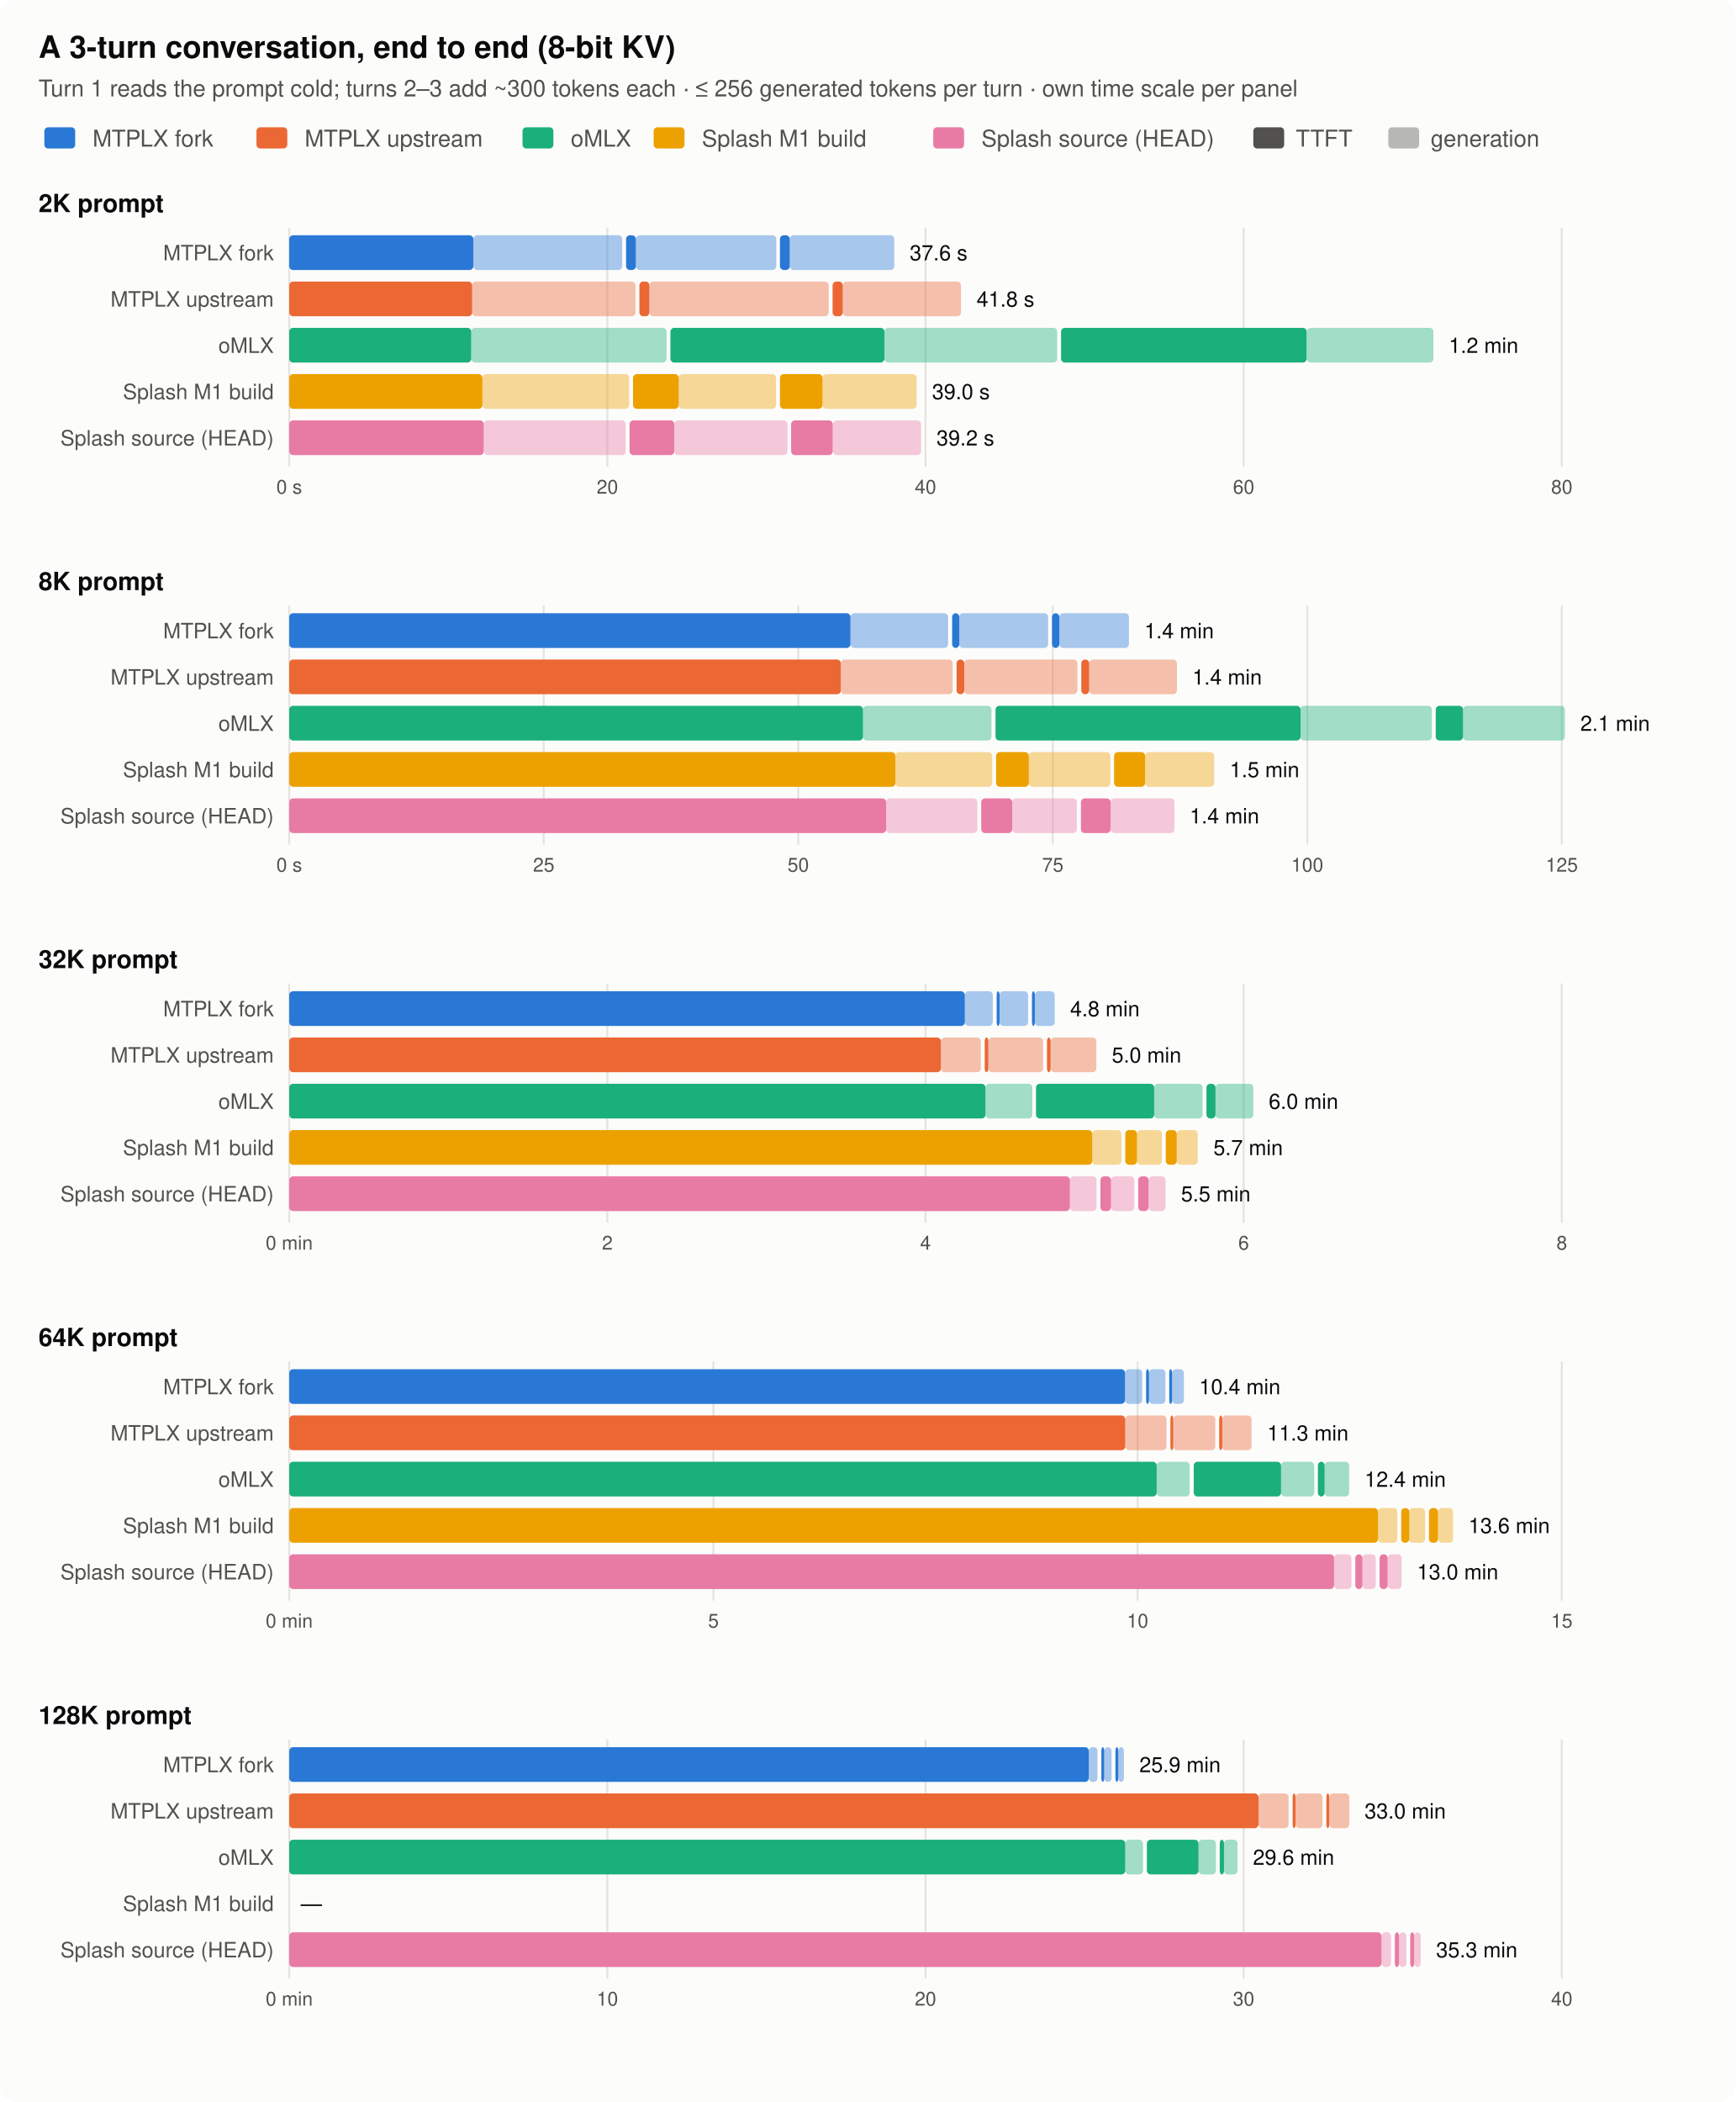
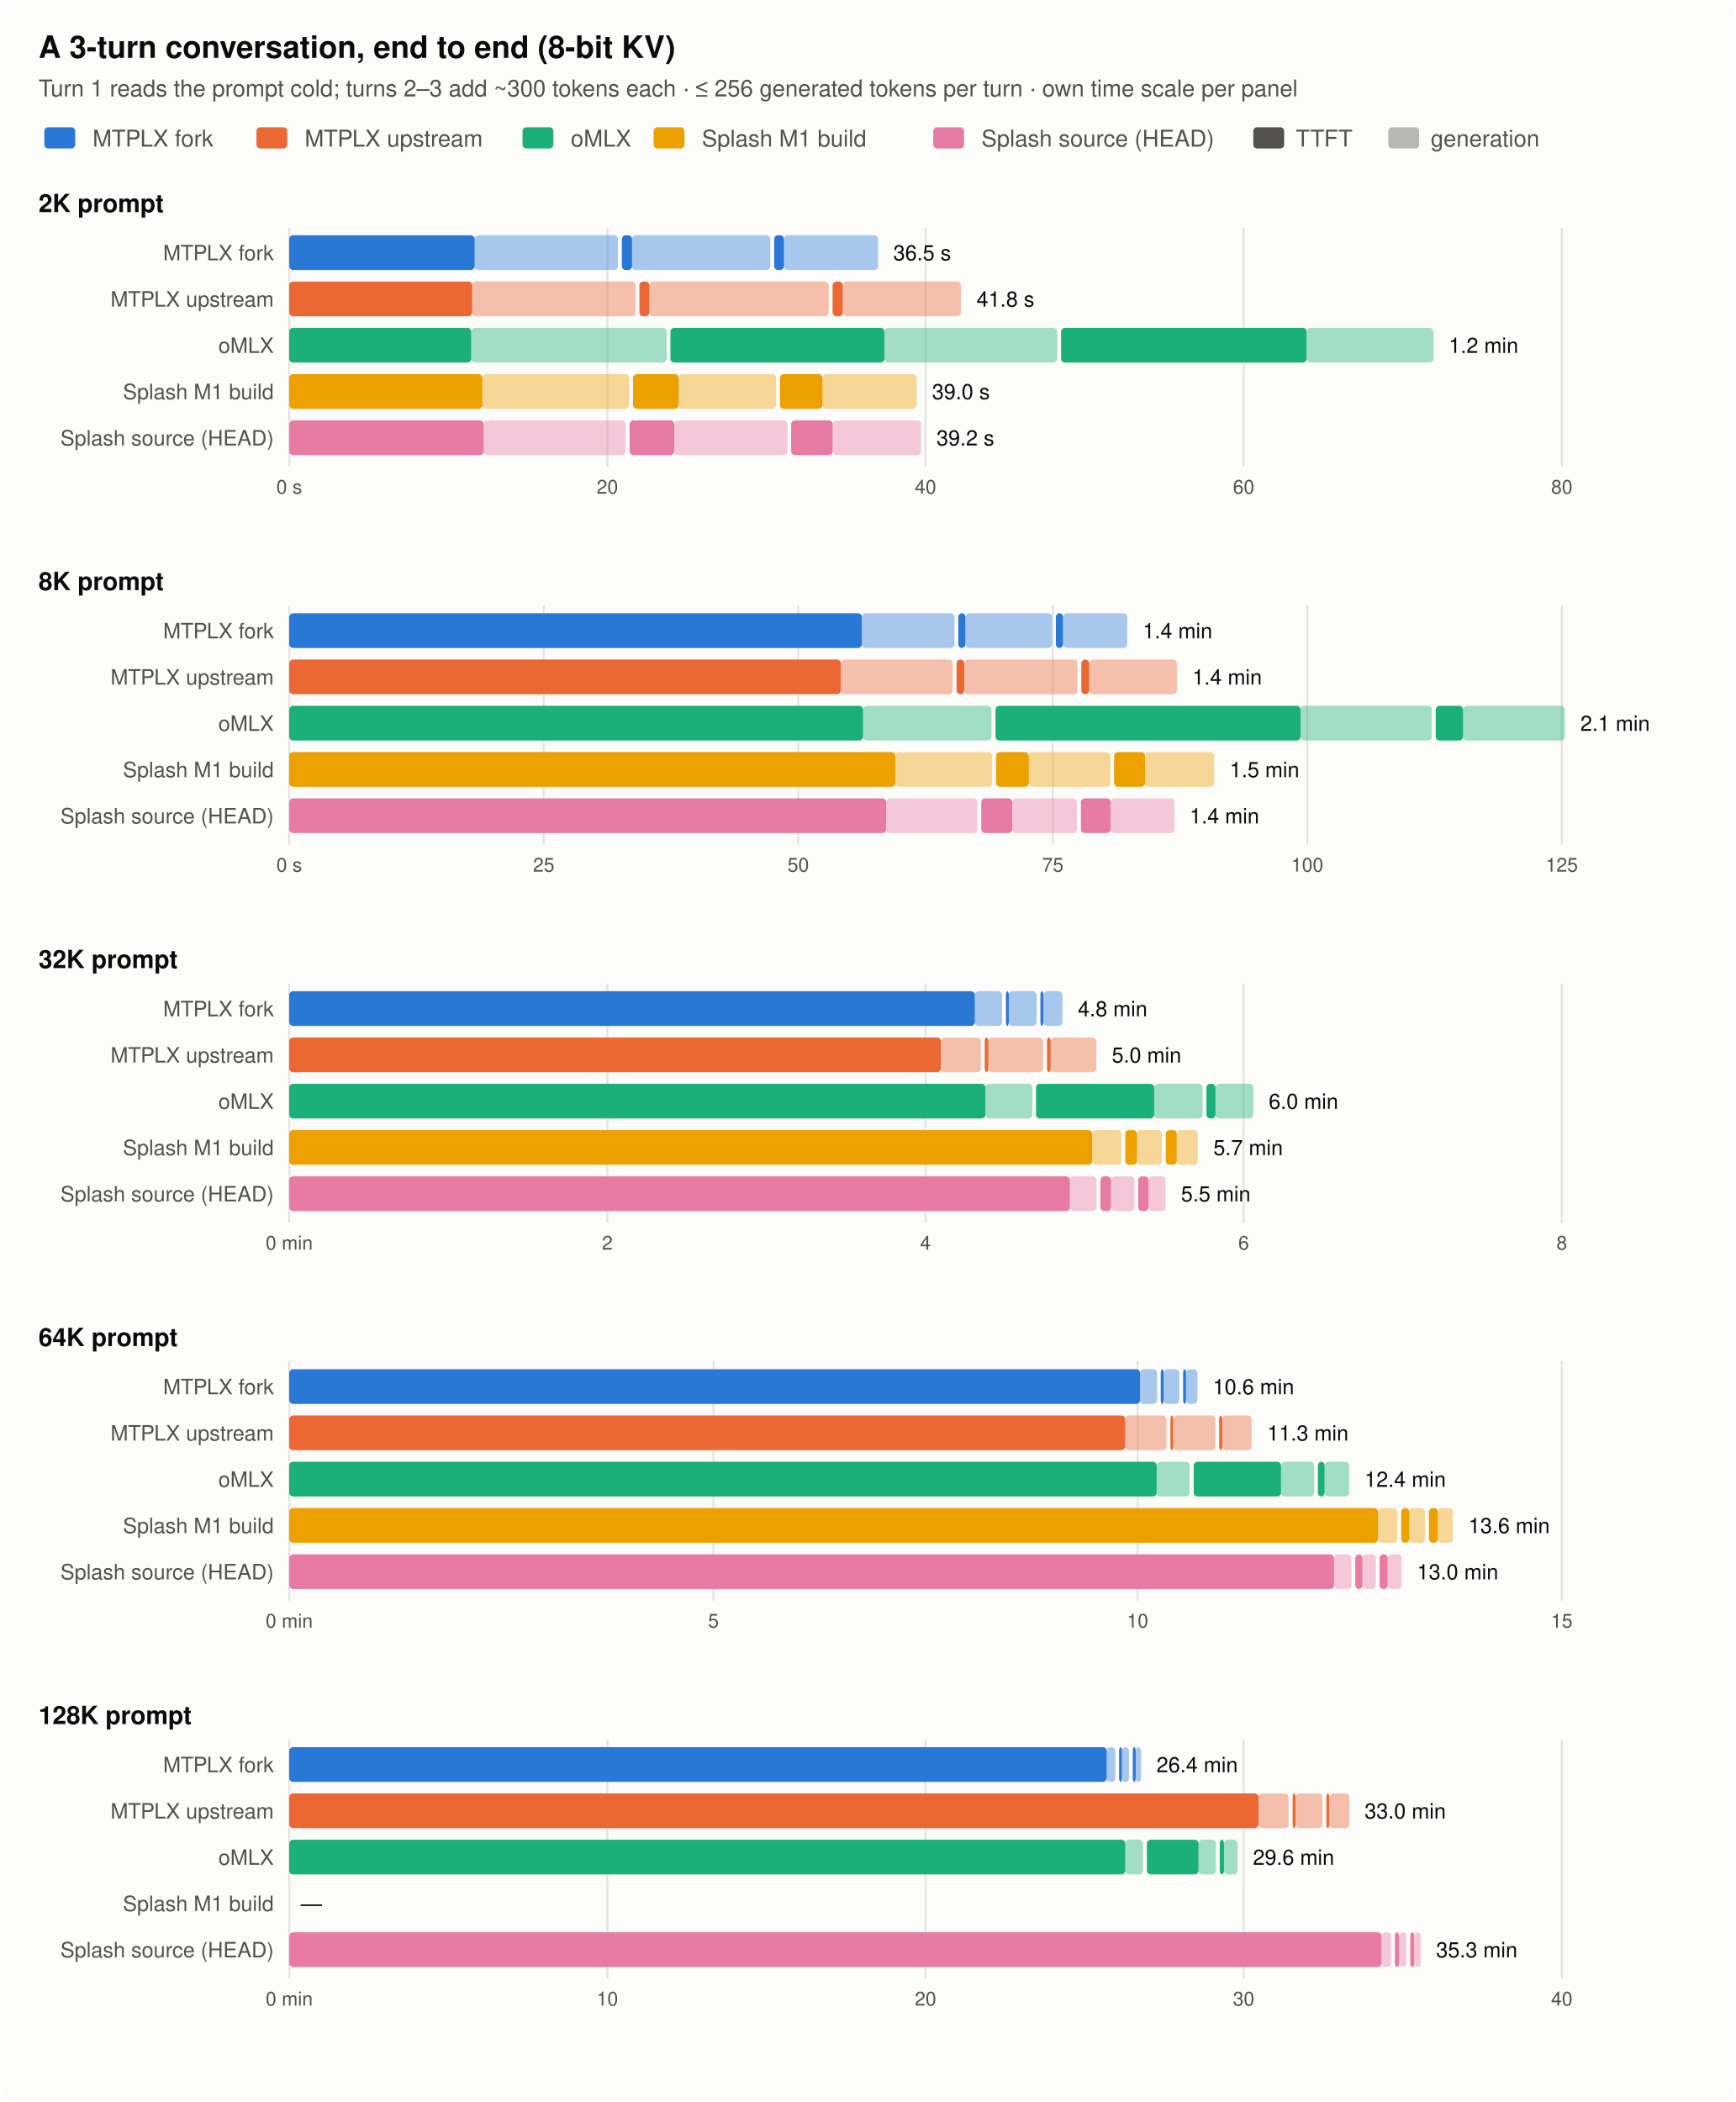
<svg xmlns="http://www.w3.org/2000/svg" viewBox="0 0 900 1090" width="900" height="1090" role="img" aria-label="A 3-turn conversation, end to end (8-bit KV)" font-family="-apple-system,BlinkMacSystemFont,Segoe UI,Helvetica,Arial,sans-serif">
  <rect width="900" height="1090" rx="8" fill="#fcfcfb" />
  <text x="20" y="30" fill="#0b0b0b" font-size="16" font-weight="600">A 3-turn conversation, end to end (8-bit KV)</text>
  <text x="20" y="50" fill="#52514e" font-size="12">Turn 1 reads the prompt cold; turns 2–3 add ~300 tokens each · ≤ 256 generated tokens per turn · own time scale per panel</text>
  <rect x="23" y="66" width="16" height="11" rx="2" fill="#2a78d6" />
  <text x="48" y="76" fill="#52514e" font-size="12">MTPLX fork</text>
  <rect x="133" y="66" width="16" height="11" rx="2" fill="#eb6834" />
  <text x="158" y="76" fill="#52514e" font-size="12">MTPLX upstream</text>
  <rect x="271" y="66" width="16" height="11" rx="2" fill="#1baf7a" />
  <text x="296" y="76" fill="#52514e" font-size="12">oMLX</text>
  <rect x="339" y="66" width="16" height="11" rx="2" fill="#eda100" />
  <text x="364" y="76" fill="#52514e" font-size="12">Splash M1 build</text>
  <rect x="484" y="66" width="16" height="11" rx="2" fill="#e87ba4" />
  <text x="509" y="76" fill="#52514e" font-size="12">Splash source (HEAD)</text>
  <rect x="650" y="66" width="16" height="11" rx="2" fill="#52514e" />
  <text x="672" y="76" fill="#52514e" font-size="12">TTFT</text>
  <rect x="720" y="66" width="16" height="11" rx="2" fill="#52514e" fill-opacity="0.4" />
  <text x="742" y="76" fill="#52514e" font-size="12">generation</text>
  <text x="20" y="110" fill="#0b0b0b" font-size="13" font-weight="600">2K prompt</text>
  <line x1="150.0" x2="150.0" y1="118" y2="242" stroke="#e4e3de" />
  <text x="150.0" y="256" fill="#52514e" font-size="10" text-anchor="middle">0 s</text>
  <line x1="315.0" x2="315.0" y1="118" y2="242" stroke="#e4e3de" />
  <text x="315.0" y="256" fill="#52514e" font-size="10" text-anchor="middle">20 </text>
  <line x1="480.0" x2="480.0" y1="118" y2="242" stroke="#e4e3de" />
  <text x="480.0" y="256" fill="#52514e" font-size="10" text-anchor="middle">40 </text>
  <line x1="645.0" x2="645.0" y1="118" y2="242" stroke="#e4e3de" />
  <text x="645.0" y="256" fill="#52514e" font-size="10" text-anchor="middle">60 </text>
  <line x1="810.0" x2="810.0" y1="118" y2="242" stroke="#e4e3de" />
  <text x="810.0" y="256" fill="#52514e" font-size="10" text-anchor="middle">80 </text>
  <text x="142" y="135" fill="#52514e" font-size="11" text-anchor="end">MTPLX fork</text>
-   <rect x="150.0" y="122" width="95.5" height="18" rx="2" fill="#2a78d6" />
-   <rect x="245.5" y="122" width="77.2" height="18" rx="2" fill="#2a78d6" fill-opacity="0.4" />
-   <rect x="324.7" y="122" width="5.1" height="18" rx="2" fill="#2a78d6" />
-   <rect x="329.8" y="122" width="72.8" height="18" rx="2" fill="#2a78d6" fill-opacity="0.4" />
-   <rect x="404.5" y="122" width="5.1" height="18" rx="2" fill="#2a78d6" />
-   <rect x="409.6" y="122" width="54.2" height="18" rx="2" fill="#2a78d6" fill-opacity="0.4" />
-   <text x="471.8" y="135" fill="#0b0b0b" font-size="11">37.6 s</text>
+   <rect x="150.0" y="122" width="96.2" height="18" rx="2" fill="#2a78d6" />
+   <rect x="246.2" y="122" width="74.3" height="18" rx="2" fill="#2a78d6" fill-opacity="0.4" />
+   <rect x="322.5" y="122" width="5.3" height="18" rx="2" fill="#2a78d6" />
+   <rect x="327.8" y="122" width="71.7" height="18" rx="2" fill="#2a78d6" fill-opacity="0.4" />
+   <rect x="401.5" y="122" width="5.1" height="18" rx="2" fill="#2a78d6" />
+   <rect x="406.6" y="122" width="48.8" height="18" rx="2" fill="#2a78d6" fill-opacity="0.4" />
+   <text x="463.3" y="135" fill="#0b0b0b" font-size="11">36.5 s</text>
  <text x="142" y="159" fill="#52514e" font-size="11" text-anchor="end">MTPLX upstream</text>
  <rect x="150.0" y="146" width="94.9" height="18" rx="2" fill="#eb6834" />
  <rect x="244.9" y="146" width="84.7" height="18" rx="2" fill="#eb6834" fill-opacity="0.4" />
  <rect x="331.6" y="146" width="5.2" height="18" rx="2" fill="#eb6834" />
  <rect x="336.8" y="146" width="93.0" height="18" rx="2" fill="#eb6834" fill-opacity="0.4" />
  <rect x="431.8" y="146" width="5.3" height="18" rx="2" fill="#eb6834" />
  <rect x="437.1" y="146" width="61.3" height="18" rx="2" fill="#eb6834" fill-opacity="0.4" />
  <text x="506.5" y="159" fill="#0b0b0b" font-size="11">41.8 s</text>
  <text x="142" y="183" fill="#52514e" font-size="11" text-anchor="end">oMLX</text>
  <rect x="150.0" y="170" width="94.4" height="18" rx="2" fill="#1baf7a" />
  <rect x="244.4" y="170" width="101.3" height="18" rx="2" fill="#1baf7a" fill-opacity="0.4" />
  <rect x="347.7" y="170" width="111.0" height="18" rx="2" fill="#1baf7a" />
  <rect x="458.7" y="170" width="89.6" height="18" rx="2" fill="#1baf7a" fill-opacity="0.4" />
  <rect x="550.3" y="170" width="127.4" height="18" rx="2" fill="#1baf7a" />
  <rect x="677.8" y="170" width="65.6" height="18" rx="2" fill="#1baf7a" fill-opacity="0.4" />
  <text x="751.4" y="183" fill="#0b0b0b" font-size="11">1.2 min</text>
  <text x="142" y="207" fill="#52514e" font-size="11" text-anchor="end">Splash M1 build</text>
  <rect x="150.0" y="194" width="100.2" height="18" rx="2" fill="#eda100" />
  <rect x="250.2" y="194" width="76.1" height="18" rx="2" fill="#eda100" fill-opacity="0.4" />
  <rect x="328.3" y="194" width="23.7" height="18" rx="2" fill="#eda100" />
  <rect x="351.9" y="194" width="50.6" height="18" rx="2" fill="#eda100" fill-opacity="0.4" />
  <rect x="404.5" y="194" width="22.1" height="18" rx="2" fill="#eda100" />
  <rect x="426.6" y="194" width="48.8" height="18" rx="2" fill="#eda100" fill-opacity="0.4" />
  <text x="483.4" y="207" fill="#0b0b0b" font-size="11">39.0 s</text>
  <text x="142" y="231" fill="#52514e" font-size="11" text-anchor="end">Splash source (HEAD)</text>
  <rect x="150.0" y="218" width="100.9" height="18" rx="2" fill="#e87ba4" />
  <rect x="250.9" y="218" width="73.6" height="18" rx="2" fill="#e87ba4" fill-opacity="0.4" />
  <rect x="326.5" y="218" width="23.2" height="18" rx="2" fill="#e87ba4" />
  <rect x="349.7" y="218" width="58.7" height="18" rx="2" fill="#e87ba4" fill-opacity="0.4" />
  <rect x="410.3" y="218" width="21.6" height="18" rx="2" fill="#e87ba4" />
  <rect x="432.0" y="218" width="45.7" height="18" rx="2" fill="#e87ba4" fill-opacity="0.4" />
  <text x="485.7" y="231" fill="#0b0b0b" font-size="11">39.2 s</text>
  <text x="20" y="306" fill="#0b0b0b" font-size="13" font-weight="600">8K prompt</text>
  <line x1="150.0" x2="150.0" y1="314" y2="438" stroke="#e4e3de" />
  <text x="150.0" y="452" fill="#52514e" font-size="10" text-anchor="middle">0 s</text>
  <line x1="282.0" x2="282.0" y1="314" y2="438" stroke="#e4e3de" />
  <text x="282.0" y="452" fill="#52514e" font-size="10" text-anchor="middle">25 </text>
  <line x1="414.0" x2="414.0" y1="314" y2="438" stroke="#e4e3de" />
  <text x="414.0" y="452" fill="#52514e" font-size="10" text-anchor="middle">50 </text>
  <line x1="546.0" x2="546.0" y1="314" y2="438" stroke="#e4e3de" />
  <text x="546.0" y="452" fill="#52514e" font-size="10" text-anchor="middle">75 </text>
  <line x1="678.0" x2="678.0" y1="314" y2="438" stroke="#e4e3de" />
  <text x="678.0" y="452" fill="#52514e" font-size="10" text-anchor="middle">100 </text>
  <line x1="810.0" x2="810.0" y1="314" y2="438" stroke="#e4e3de" />
  <text x="810.0" y="452" fill="#52514e" font-size="10" text-anchor="middle">125 </text>
  <text x="142" y="331" fill="#52514e" font-size="11" text-anchor="end">MTPLX fork</text>
-   <rect x="150.0" y="318" width="291.1" height="18" rx="2" fill="#2a78d6" />
-   <rect x="441.1" y="318" width="50.6" height="18" rx="2" fill="#2a78d6" fill-opacity="0.4" />
-   <rect x="493.8" y="318" width="3.7" height="18" rx="2" fill="#2a78d6" />
-   <rect x="497.4" y="318" width="46.2" height="18" rx="2" fill="#2a78d6" fill-opacity="0.4" />
-   <rect x="545.6" y="318" width="3.8" height="18" rx="2" fill="#2a78d6" />
-   <rect x="549.4" y="318" width="36.1" height="18" rx="2" fill="#2a78d6" fill-opacity="0.4" />
-   <text x="593.5" y="331" fill="#0b0b0b" font-size="11">1.4 min</text>
+   <rect x="150.0" y="318" width="297.0" height="18" rx="2" fill="#2a78d6" />
+   <rect x="447.0" y="318" width="48.0" height="18" rx="2" fill="#2a78d6" fill-opacity="0.4" />
+   <rect x="497.0" y="318" width="3.7" height="18" rx="2" fill="#2a78d6" />
+   <rect x="500.7" y="318" width="44.9" height="18" rx="2" fill="#2a78d6" fill-opacity="0.4" />
+   <rect x="547.6" y="318" width="3.7" height="18" rx="2" fill="#2a78d6" />
+   <rect x="551.3" y="318" width="33.3" height="18" rx="2" fill="#2a78d6" fill-opacity="0.4" />
+   <text x="592.7" y="331" fill="#0b0b0b" font-size="11">1.4 min</text>
  <text x="142" y="355" fill="#52514e" font-size="11" text-anchor="end">MTPLX upstream</text>
  <rect x="150.0" y="342" width="286.1" height="18" rx="2" fill="#eb6834" />
  <rect x="436.1" y="342" width="58.0" height="18" rx="2" fill="#eb6834" fill-opacity="0.4" />
  <rect x="496.1" y="342" width="4.0" height="18" rx="2" fill="#eb6834" />
  <rect x="500.1" y="342" width="58.7" height="18" rx="2" fill="#eb6834" fill-opacity="0.4" />
  <rect x="560.8" y="342" width="4.1" height="18" rx="2" fill="#eb6834" />
  <rect x="564.9" y="342" width="45.5" height="18" rx="2" fill="#eb6834" fill-opacity="0.4" />
  <text x="618.4" y="355" fill="#0b0b0b" font-size="11">1.4 min</text>
  <text x="142" y="379" fill="#52514e" font-size="11" text-anchor="end">oMLX</text>
  <rect x="150.0" y="366" width="297.6" height="18" rx="2" fill="#1baf7a" />
  <rect x="447.6" y="366" width="66.6" height="18" rx="2" fill="#1baf7a" fill-opacity="0.4" />
  <rect x="516.3" y="366" width="158.2" height="18" rx="2" fill="#1baf7a" />
  <rect x="674.4" y="366" width="68.2" height="18" rx="2" fill="#1baf7a" fill-opacity="0.4" />
  <rect x="744.6" y="366" width="14.2" height="18" rx="2" fill="#1baf7a" />
  <rect x="758.8" y="366" width="52.8" height="18" rx="2" fill="#1baf7a" fill-opacity="0.4" />
  <text x="819.6" y="379" fill="#0b0b0b" font-size="11">2.1 min</text>
  <text x="142" y="403" fill="#52514e" font-size="11" text-anchor="end">Splash M1 build</text>
  <rect x="150.0" y="390" width="314.4" height="18" rx="2" fill="#eda100" />
  <rect x="464.4" y="390" width="50.2" height="18" rx="2" fill="#eda100" fill-opacity="0.4" />
  <rect x="516.6" y="390" width="17.0" height="18" rx="2" fill="#eda100" />
  <rect x="533.6" y="390" width="42.3" height="18" rx="2" fill="#eda100" fill-opacity="0.4" />
  <rect x="577.8" y="390" width="16.1" height="18" rx="2" fill="#eda100" />
  <rect x="593.9" y="390" width="35.8" height="18" rx="2" fill="#eda100" fill-opacity="0.4" />
  <text x="637.8" y="403" fill="#0b0b0b" font-size="11">1.5 min</text>
  <text x="142" y="427" fill="#52514e" font-size="11" text-anchor="end">Splash source (HEAD)</text>
  <rect x="150.0" y="414" width="309.6" height="18" rx="2" fill="#e87ba4" />
  <rect x="459.6" y="414" width="47.3" height="18" rx="2" fill="#e87ba4" fill-opacity="0.4" />
  <rect x="508.9" y="414" width="16.1" height="18" rx="2" fill="#e87ba4" />
  <rect x="525.0" y="414" width="33.5" height="18" rx="2" fill="#e87ba4" fill-opacity="0.4" />
  <rect x="560.6" y="414" width="15.4" height="18" rx="2" fill="#e87ba4" />
  <rect x="576.0" y="414" width="33.1" height="18" rx="2" fill="#e87ba4" fill-opacity="0.4" />
  <text x="617.0" y="427" fill="#0b0b0b" font-size="11">1.4 min</text>
  <text x="20" y="502" fill="#0b0b0b" font-size="13" font-weight="600">32K prompt</text>
  <line x1="150.0" x2="150.0" y1="510" y2="634" stroke="#e4e3de" />
  <text x="150.0" y="648" fill="#52514e" font-size="10" text-anchor="middle">0 min</text>
  <line x1="315.0" x2="315.0" y1="510" y2="634" stroke="#e4e3de" />
  <text x="315.0" y="648" fill="#52514e" font-size="10" text-anchor="middle">2 </text>
  <line x1="480.0" x2="480.0" y1="510" y2="634" stroke="#e4e3de" />
  <text x="480.0" y="648" fill="#52514e" font-size="10" text-anchor="middle">4 </text>
  <line x1="645.0" x2="645.0" y1="510" y2="634" stroke="#e4e3de" />
  <text x="645.0" y="648" fill="#52514e" font-size="10" text-anchor="middle">6 </text>
  <line x1="810.0" x2="810.0" y1="510" y2="634" stroke="#e4e3de" />
  <text x="810.0" y="648" fill="#52514e" font-size="10" text-anchor="middle">8 </text>
  <text x="142" y="527" fill="#52514e" font-size="11" text-anchor="end">MTPLX fork</text>
-   <rect x="150.0" y="514" width="350.4" height="18" rx="2" fill="#2a78d6" />
-   <rect x="500.4" y="514" width="14.5" height="18" rx="2" fill="#2a78d6" fill-opacity="0.4" />
-   <rect x="516.9" y="514" width="1.5" height="18" rx="2" fill="#2a78d6" />
-   <rect x="518.4" y="514" width="14.8" height="18" rx="2" fill="#2a78d6" fill-opacity="0.4" />
-   <rect x="535.2" y="514" width="1.5" height="18" rx="2" fill="#2a78d6" />
-   <rect x="536.7" y="514" width="10.3" height="18" rx="2" fill="#2a78d6" fill-opacity="0.4" />
-   <text x="555.0" y="527" fill="#0b0b0b" font-size="11">4.8 min</text>
+   <rect x="150.0" y="514" width="355.6" height="18" rx="2" fill="#2a78d6" />
+   <rect x="505.6" y="514" width="14.1" height="18" rx="2" fill="#2a78d6" fill-opacity="0.4" />
+   <rect x="521.7" y="514" width="1.5" height="18" rx="2" fill="#2a78d6" />
+   <rect x="523.2" y="514" width="14.4" height="18" rx="2" fill="#2a78d6" fill-opacity="0.4" />
+   <rect x="539.6" y="514" width="1.5" height="18" rx="2" fill="#2a78d6" />
+   <rect x="541.1" y="514" width="9.9" height="18" rx="2" fill="#2a78d6" fill-opacity="0.4" />
+   <text x="559.0" y="527" fill="#0b0b0b" font-size="11">4.8 min</text>
  <text x="142" y="551" fill="#52514e" font-size="11" text-anchor="end">MTPLX upstream</text>
  <rect x="150.0" y="538" width="338.0" height="18" rx="2" fill="#eb6834" />
  <rect x="488.0" y="538" width="20.7" height="18" rx="2" fill="#eb6834" fill-opacity="0.4" />
  <rect x="510.7" y="538" width="1.9" height="18" rx="2" fill="#eb6834" />
  <rect x="512.6" y="538" width="28.4" height="18" rx="2" fill="#eb6834" fill-opacity="0.4" />
  <rect x="543.0" y="538" width="1.9" height="18" rx="2" fill="#eb6834" />
  <rect x="544.9" y="538" width="23.7" height="18" rx="2" fill="#eb6834" fill-opacity="0.4" />
  <text x="576.6" y="551" fill="#0b0b0b" font-size="11">5.0 min</text>
  <text x="142" y="575" fill="#52514e" font-size="11" text-anchor="end">oMLX</text>
  <rect x="150.0" y="562" width="361.1" height="18" rx="2" fill="#1baf7a" />
  <rect x="511.1" y="562" width="24.3" height="18" rx="2" fill="#1baf7a" fill-opacity="0.4" />
  <rect x="537.3" y="562" width="61.3" height="18" rx="2" fill="#1baf7a" />
  <rect x="598.6" y="562" width="25.1" height="18" rx="2" fill="#1baf7a" fill-opacity="0.4" />
  <rect x="625.7" y="562" width="4.7" height="18" rx="2" fill="#1baf7a" />
  <rect x="630.4" y="562" width="19.6" height="18" rx="2" fill="#1baf7a" fill-opacity="0.4" />
  <text x="658.0" y="575" fill="#0b0b0b" font-size="11">6.0 min</text>
  <text x="142" y="599" fill="#52514e" font-size="11" text-anchor="end">Splash M1 build</text>
  <rect x="150.0" y="586" width="416.5" height="18" rx="2" fill="#eda100" />
  <rect x="566.5" y="586" width="15.1" height="18" rx="2" fill="#eda100" fill-opacity="0.4" />
  <rect x="583.6" y="586" width="6.1" height="18" rx="2" fill="#eda100" />
  <rect x="589.7" y="586" width="12.9" height="18" rx="2" fill="#eda100" fill-opacity="0.4" />
  <rect x="604.6" y="586" width="5.7" height="18" rx="2" fill="#eda100" />
  <rect x="610.3" y="586" width="10.9" height="18" rx="2" fill="#eda100" fill-opacity="0.4" />
  <text x="629.3" y="599" fill="#0b0b0b" font-size="11">5.7 min</text>
  <text x="142" y="623" fill="#52514e" font-size="11" text-anchor="end">Splash source (HEAD)</text>
  <rect x="150.0" y="610" width="404.9" height="18" rx="2" fill="#e87ba4" />
  <rect x="554.9" y="610" width="13.8" height="18" rx="2" fill="#e87ba4" fill-opacity="0.4" />
  <rect x="570.7" y="610" width="5.5" height="18" rx="2" fill="#e87ba4" />
  <rect x="576.2" y="610" width="12.1" height="18" rx="2" fill="#e87ba4" fill-opacity="0.4" />
  <rect x="590.3" y="610" width="5.4" height="18" rx="2" fill="#e87ba4" />
  <rect x="595.7" y="610" width="8.8" height="18" rx="2" fill="#e87ba4" fill-opacity="0.4" />
  <text x="612.5" y="623" fill="#0b0b0b" font-size="11">5.5 min</text>
  <text x="20" y="698" fill="#0b0b0b" font-size="13" font-weight="600">64K prompt</text>
  <line x1="150.0" x2="150.0" y1="706" y2="830" stroke="#e4e3de" />
  <text x="150.0" y="844" fill="#52514e" font-size="10" text-anchor="middle">0 min</text>
  <line x1="370.0" x2="370.0" y1="706" y2="830" stroke="#e4e3de" />
  <text x="370.0" y="844" fill="#52514e" font-size="10" text-anchor="middle">5 </text>
  <line x1="590.0" x2="590.0" y1="706" y2="830" stroke="#e4e3de" />
  <text x="590.0" y="844" fill="#52514e" font-size="10" text-anchor="middle">10 </text>
  <line x1="810.0" x2="810.0" y1="706" y2="830" stroke="#e4e3de" />
  <text x="810.0" y="844" fill="#52514e" font-size="10" text-anchor="middle">15 </text>
  <text x="142" y="723" fill="#52514e" font-size="11" text-anchor="end">MTPLX fork</text>
-   <rect x="150.0" y="710" width="433.5" height="18" rx="2" fill="#2a78d6" />
-   <rect x="583.5" y="710" width="8.9" height="18" rx="2" fill="#2a78d6" fill-opacity="0.4" />
-   <rect x="594.4" y="710" width="1.5" height="18" rx="2" fill="#2a78d6" />
-   <rect x="595.9" y="710" width="8.5" height="18" rx="2" fill="#2a78d6" fill-opacity="0.4" />
-   <rect x="606.4" y="710" width="1.5" height="18" rx="2" fill="#2a78d6" />
-   <rect x="607.9" y="710" width="6.1" height="18" rx="2" fill="#2a78d6" fill-opacity="0.4" />
-   <text x="621.9" y="723" fill="#0b0b0b" font-size="11">10.4 min</text>
+   <rect x="150.0" y="710" width="441.3" height="18" rx="2" fill="#2a78d6" />
+   <rect x="591.3" y="710" width="8.8" height="18" rx="2" fill="#2a78d6" fill-opacity="0.4" />
+   <rect x="602.0" y="710" width="1.5" height="18" rx="2" fill="#2a78d6" />
+   <rect x="603.5" y="710" width="8.1" height="18" rx="2" fill="#2a78d6" fill-opacity="0.4" />
+   <rect x="613.6" y="710" width="1.5" height="18" rx="2" fill="#2a78d6" />
+   <rect x="615.1" y="710" width="5.9" height="18" rx="2" fill="#2a78d6" fill-opacity="0.4" />
+   <text x="629.0" y="723" fill="#0b0b0b" font-size="11">10.6 min</text>
  <text x="142" y="747" fill="#52514e" font-size="11" text-anchor="end">MTPLX upstream</text>
  <rect x="150.0" y="734" width="433.6" height="18" rx="2" fill="#eb6834" />
  <rect x="583.6" y="734" width="21.4" height="18" rx="2" fill="#eb6834" fill-opacity="0.4" />
  <rect x="607.0" y="734" width="1.5" height="18" rx="2" fill="#eb6834" />
  <rect x="608.5" y="734" width="21.8" height="18" rx="2" fill="#eb6834" fill-opacity="0.4" />
  <rect x="632.3" y="734" width="1.6" height="18" rx="2" fill="#eb6834" />
  <rect x="633.8" y="734" width="15.3" height="18" rx="2" fill="#eb6834" fill-opacity="0.4" />
  <text x="657.2" y="747" fill="#0b0b0b" font-size="11">11.3 min</text>
  <text x="142" y="771" fill="#52514e" font-size="11" text-anchor="end">oMLX</text>
  <rect x="150.0" y="758" width="449.9" height="18" rx="2" fill="#1baf7a" />
  <rect x="599.9" y="758" width="17.1" height="18" rx="2" fill="#1baf7a" fill-opacity="0.4" />
  <rect x="619.1" y="758" width="45.3" height="18" rx="2" fill="#1baf7a" />
  <rect x="664.4" y="758" width="17.2" height="18" rx="2" fill="#1baf7a" fill-opacity="0.4" />
  <rect x="683.5" y="758" width="3.5" height="18" rx="2" fill="#1baf7a" />
  <rect x="687.0" y="758" width="12.7" height="18" rx="2" fill="#1baf7a" fill-opacity="0.4" />
  <text x="707.7" y="771" fill="#0b0b0b" font-size="11">12.4 min</text>
  <text x="142" y="795" fill="#52514e" font-size="11" text-anchor="end">Splash M1 build</text>
  <rect x="150.0" y="782" width="564.7" height="18" rx="2" fill="#eda100" />
  <rect x="714.7" y="782" width="10.0" height="18" rx="2" fill="#eda100" fill-opacity="0.4" />
  <rect x="726.7" y="782" width="4.2" height="18" rx="2" fill="#eda100" />
  <rect x="730.8" y="782" width="8.3" height="18" rx="2" fill="#eda100" fill-opacity="0.4" />
  <rect x="741.1" y="782" width="4.7" height="18" rx="2" fill="#eda100" />
  <rect x="745.8" y="782" width="7.8" height="18" rx="2" fill="#eda100" fill-opacity="0.4" />
  <text x="761.6" y="795" fill="#0b0b0b" font-size="11">13.6 min</text>
  <text x="142" y="819" fill="#52514e" font-size="11" text-anchor="end">Splash source (HEAD)</text>
  <rect x="150.0" y="806" width="541.9" height="18" rx="2" fill="#e87ba4" />
  <rect x="691.9" y="806" width="9.0" height="18" rx="2" fill="#e87ba4" fill-opacity="0.4" />
  <rect x="702.9" y="806" width="3.7" height="18" rx="2" fill="#e87ba4" />
  <rect x="706.6" y="806" width="6.9" height="18" rx="2" fill="#e87ba4" fill-opacity="0.4" />
  <rect x="715.5" y="806" width="4.2" height="18" rx="2" fill="#e87ba4" />
  <rect x="719.8" y="806" width="7.1" height="18" rx="2" fill="#e87ba4" fill-opacity="0.4" />
  <text x="734.9" y="819" fill="#0b0b0b" font-size="11">13.0 min</text>
  <text x="20" y="894" fill="#0b0b0b" font-size="13" font-weight="600">128K prompt</text>
  <line x1="150.0" x2="150.0" y1="902" y2="1026" stroke="#e4e3de" />
  <text x="150.0" y="1040" fill="#52514e" font-size="10" text-anchor="middle">0 min</text>
  <line x1="315.0" x2="315.0" y1="902" y2="1026" stroke="#e4e3de" />
  <text x="315.0" y="1040" fill="#52514e" font-size="10" text-anchor="middle">10 </text>
  <line x1="480.0" x2="480.0" y1="902" y2="1026" stroke="#e4e3de" />
  <text x="480.0" y="1040" fill="#52514e" font-size="10" text-anchor="middle">20 </text>
  <line x1="645.0" x2="645.0" y1="902" y2="1026" stroke="#e4e3de" />
  <text x="645.0" y="1040" fill="#52514e" font-size="10" text-anchor="middle">30 </text>
  <line x1="810.0" x2="810.0" y1="902" y2="1026" stroke="#e4e3de" />
  <text x="810.0" y="1040" fill="#52514e" font-size="10" text-anchor="middle">40 </text>
  <text x="142" y="919" fill="#52514e" font-size="11" text-anchor="end">MTPLX fork</text>
-   <rect x="150.0" y="906" width="414.7" height="18" rx="2" fill="#2a78d6" />
-   <rect x="564.7" y="906" width="4.5" height="18" rx="2" fill="#2a78d6" fill-opacity="0.4" />
-   <rect x="571.2" y="906" width="1.5" height="18" rx="2" fill="#2a78d6" />
-   <rect x="572.7" y="906" width="3.8" height="18" rx="2" fill="#2a78d6" fill-opacity="0.4" />
-   <rect x="578.5" y="906" width="1.5" height="18" rx="2" fill="#2a78d6" />
-   <rect x="580.0" y="906" width="2.9" height="18" rx="2" fill="#2a78d6" fill-opacity="0.4" />
-   <text x="590.9" y="919" fill="#0b0b0b" font-size="11">25.9 min</text>
+   <rect x="150.0" y="906" width="424.0" height="18" rx="2" fill="#2a78d6" />
+   <rect x="574.0" y="906" width="4.4" height="18" rx="2" fill="#2a78d6" fill-opacity="0.4" />
+   <rect x="580.4" y="906" width="1.5" height="18" rx="2" fill="#2a78d6" />
+   <rect x="581.9" y="906" width="3.6" height="18" rx="2" fill="#2a78d6" fill-opacity="0.4" />
+   <rect x="587.5" y="906" width="1.5" height="18" rx="2" fill="#2a78d6" />
+   <rect x="589.0" y="906" width="2.8" height="18" rx="2" fill="#2a78d6" fill-opacity="0.4" />
+   <text x="599.8" y="919" fill="#0b0b0b" font-size="11">26.4 min</text>
  <text x="142" y="943" fill="#52514e" font-size="11" text-anchor="end">MTPLX upstream</text>
  <rect x="150.0" y="930" width="502.7" height="18" rx="2" fill="#eb6834" />
  <rect x="652.7" y="930" width="15.6" height="18" rx="2" fill="#eb6834" fill-opacity="0.4" />
  <rect x="670.4" y="930" width="1.5" height="18" rx="2" fill="#eb6834" />
  <rect x="671.9" y="930" width="14.0" height="18" rx="2" fill="#eb6834" fill-opacity="0.4" />
  <rect x="687.9" y="930" width="1.5" height="18" rx="2" fill="#eb6834" />
  <rect x="689.4" y="930" width="10.4" height="18" rx="2" fill="#eb6834" fill-opacity="0.4" />
  <text x="707.7" y="943" fill="#0b0b0b" font-size="11">33.0 min</text>
  <text x="142" y="967" fill="#52514e" font-size="11" text-anchor="end">oMLX</text>
  <rect x="150.0" y="954" width="433.6" height="18" rx="2" fill="#1baf7a" />
  <rect x="583.6" y="954" width="9.2" height="18" rx="2" fill="#1baf7a" fill-opacity="0.4" />
  <rect x="594.8" y="954" width="26.8" height="18" rx="2" fill="#1baf7a" />
  <rect x="621.6" y="954" width="9.0" height="18" rx="2" fill="#1baf7a" fill-opacity="0.4" />
  <rect x="632.6" y="954" width="2.2" height="18" rx="2" fill="#1baf7a" />
  <rect x="634.8" y="954" width="7.0" height="18" rx="2" fill="#1baf7a" fill-opacity="0.4" />
  <text x="649.8" y="967" fill="#0b0b0b" font-size="11">29.6 min</text>
  <text x="142" y="991" fill="#52514e" font-size="11" text-anchor="end">Splash M1 build</text>
  <text x="156.0" y="991" fill="#0b0b0b" font-size="11">—</text>
  <text x="142" y="1015" fill="#52514e" font-size="11" text-anchor="end">Splash source (HEAD)</text>
  <rect x="150.0" y="1002" width="566.5" height="18" rx="2" fill="#e87ba4" />
  <rect x="716.5" y="1002" width="4.9" height="18" rx="2" fill="#e87ba4" fill-opacity="0.4" />
  <rect x="723.4" y="1002" width="2.2" height="18" rx="2" fill="#e87ba4" />
  <rect x="725.6" y="1002" width="3.8" height="18" rx="2" fill="#e87ba4" fill-opacity="0.4" />
  <rect x="731.4" y="1002" width="2.1" height="18" rx="2" fill="#e87ba4" />
  <rect x="733.6" y="1002" width="3.2" height="18" rx="2" fill="#e87ba4" fill-opacity="0.4" />
  <text x="744.8" y="1015" fill="#0b0b0b" font-size="11">35.3 min</text>
</svg>
